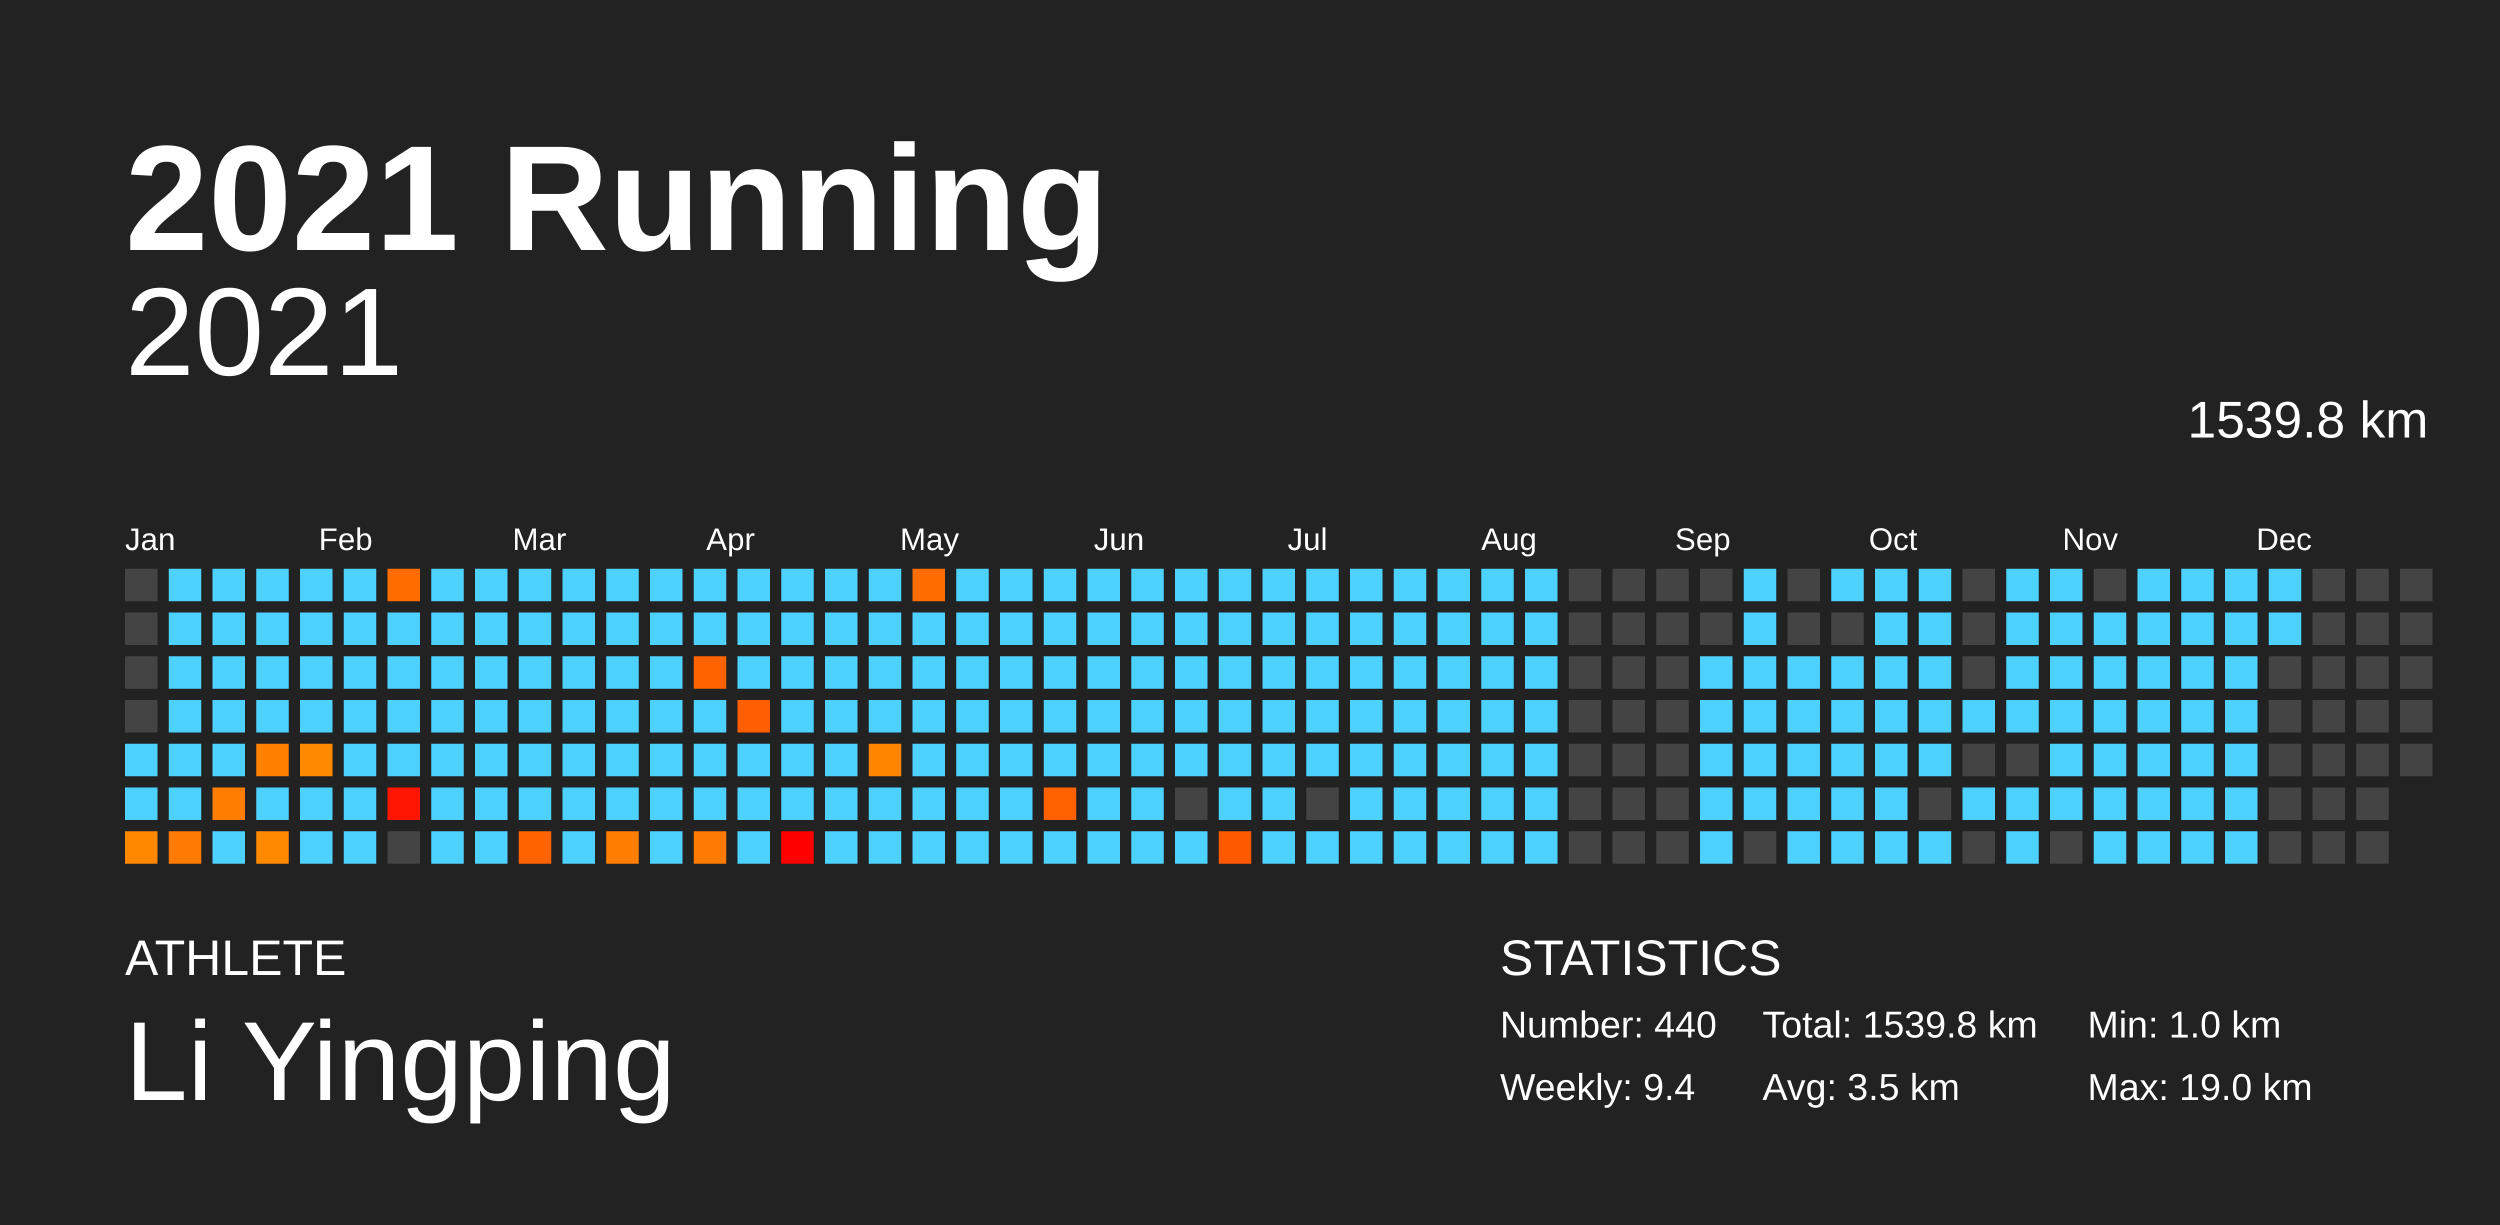
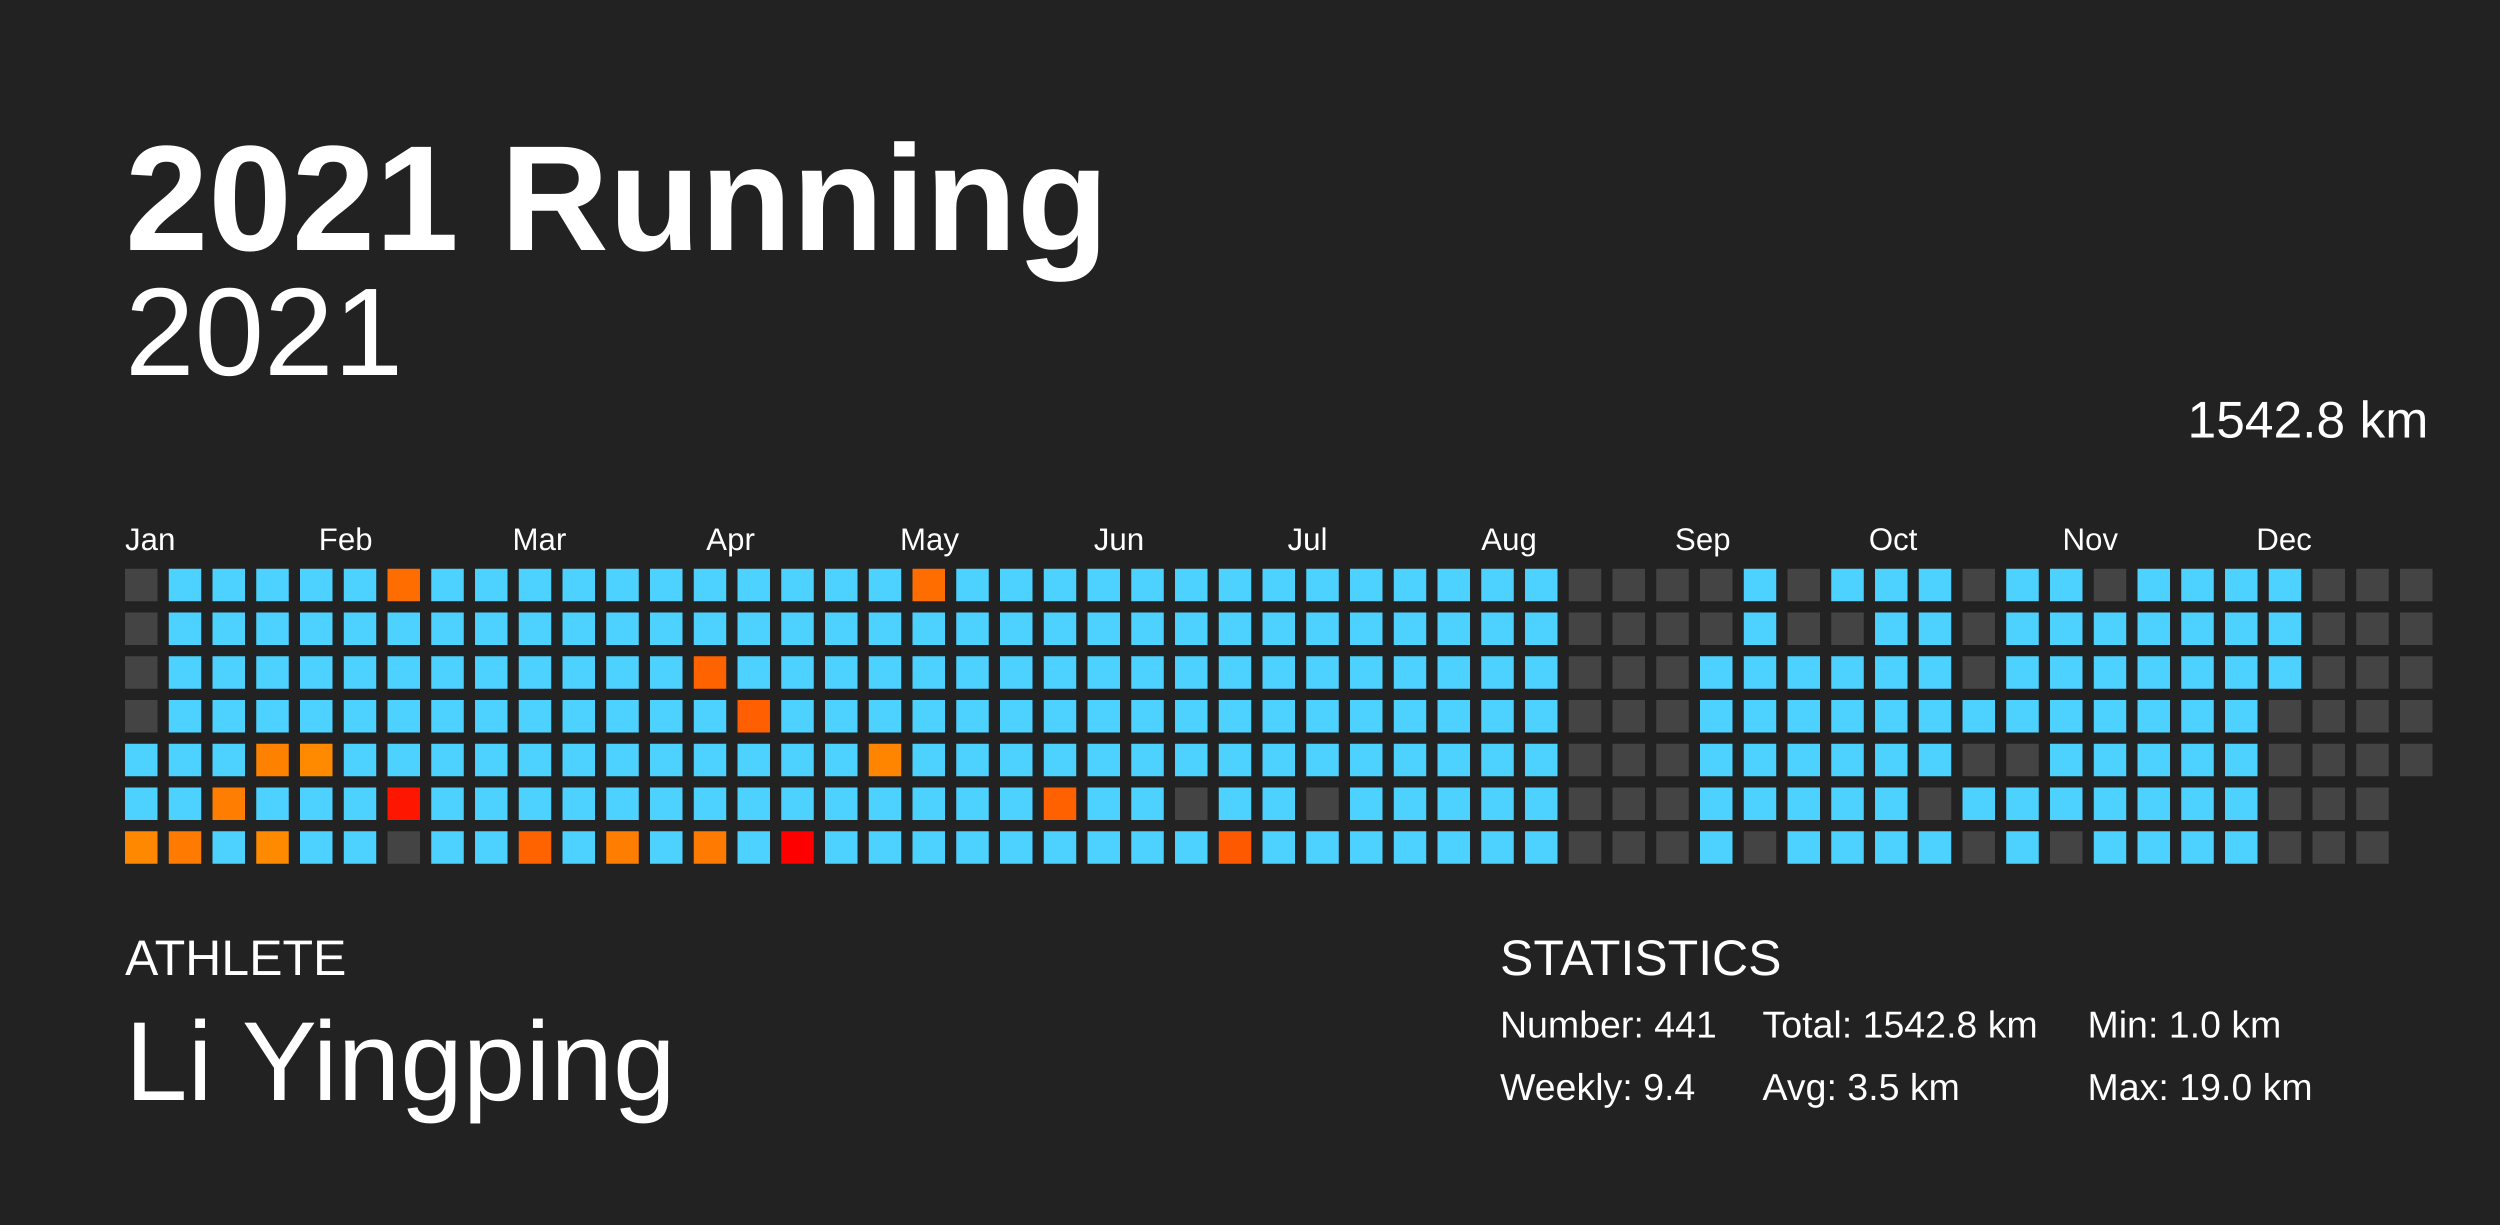
<svg xmlns="http://www.w3.org/2000/svg" baseProfile="full" height="98mm" version="1.1" viewBox="0,0,200,98" width="200mm">
  <defs />
  <rect fill="#222222" height="98" width="200" x="0" y="0" />
  <text fill="#FFFFFF" style="font-size:12px; font-family:Arial; font-weight:bold;" x="10" y="20">2021 Running</text>
  <text fill="#FFFFFF" style="font-size:4px; font-family:Arial" x="10" y="78">ATHLETE</text>
  <text fill="#FFFFFF" style="font-size:9px; font-family:Arial" x="10" y="88">Li Yingping</text>
  <text fill="#FFFFFF" style="font-size:4px; font-family:Arial" x="120" y="78">STATISTICS</text>
-   <text fill="#FFFFFF" style="font-size:3px; font-family:Arial" x="120" y="83">Number: 440</text>
+   <text fill="#FFFFFF" style="font-size:3px; font-family:Arial" x="120" y="83">Number: 441</text>
  <text fill="#FFFFFF" style="font-size:3px; font-family:Arial" x="120" y="88">Weekly: 9.4</text>
-   <text fill="#FFFFFF" style="font-size:3px; font-family:Arial" x="141" y="83">Total: 1539.8 km</text>
+   <text fill="#FFFFFF" style="font-size:3px; font-family:Arial" x="141" y="83">Total: 1542.8 km</text>
  <text fill="#FFFFFF" style="font-size:3px; font-family:Arial" x="141" y="88">Avg: 3.5 km</text>
  <text fill="#FFFFFF" style="font-size:3px; font-family:Arial" x="167" y="83">Min: 1.0 km</text>
  <text fill="#FFFFFF" style="font-size:3px; font-family:Arial" x="167" y="88">Max: 19.0 km</text>
  <text alignment-baseline="hanging" fill="#FFFFFF" style="font-size:10.0px; font-family:Arial;" x="10" y="30">2021</text>
-   <text alignment-baseline="hanging" fill="#FFFFFF" style="font-size:4.125px; font-family:Arial;" x="175" y="35">1539.8 km</text>
+   <text alignment-baseline="hanging" fill="#FFFFFF" style="font-size:4.125px; font-family:Arial;" x="175" y="35">1542.8 km</text>
  <text fill="#FFFFFF" style="font-size:2.5px; font-family:Arial" x="10.0" y="44">Jan</text>
  <text fill="#FFFFFF" style="font-size:2.5px; font-family:Arial" x="25.5" y="44">Feb</text>
  <text fill="#FFFFFF" style="font-size:2.5px; font-family:Arial" x="41.0" y="44">Mar</text>
  <text fill="#FFFFFF" style="font-size:2.5px; font-family:Arial" x="56.5" y="44">Apr</text>
  <text fill="#FFFFFF" style="font-size:2.5px; font-family:Arial" x="72.0" y="44">May</text>
  <text fill="#FFFFFF" style="font-size:2.5px; font-family:Arial" x="87.5" y="44">Jun</text>
  <text fill="#FFFFFF" style="font-size:2.5px; font-family:Arial" x="103.0" y="44">Jul</text>
  <text fill="#FFFFFF" style="font-size:2.5px; font-family:Arial" x="118.5" y="44">Aug</text>
  <text fill="#FFFFFF" style="font-size:2.5px; font-family:Arial" x="134.0" y="44">Sep</text>
  <text fill="#FFFFFF" style="font-size:2.5px; font-family:Arial" x="149.5" y="44">Oct</text>
  <text fill="#FFFFFF" style="font-size:2.5px; font-family:Arial" x="165.0" y="44">Nov</text>
  <text fill="#FFFFFF" style="font-size:2.5px; font-family:Arial" x="180.5" y="44">Dec</text>
  <rect fill="#444444" height="2.6" width="2.6" x="10.0" y="45.5" />
  <rect fill="#444444" height="2.6" width="2.6" x="10.0" y="49.0" />
  <rect fill="#444444" height="2.6" width="2.6" x="10.0" y="52.5" />
  <rect fill="#444444" height="2.6" width="2.6" x="10.0" y="56.0" />
  <rect fill="#4dd2ff" height="2.6" width="2.6" x="10.0" y="59.5" />
  <rect fill="#4dd2ff" height="2.6" width="2.6" x="10.0" y="63.0" />
  <rect fill="#ff8800" height="2.6" width="2.6" x="10.0" y="66.5" />
  <rect fill="#4dd2ff" height="2.6" width="2.6" x="13.5" y="45.5" />
  <rect fill="#4dd2ff" height="2.6" width="2.6" x="13.5" y="49.0" />
  <rect fill="#4dd2ff" height="2.6" width="2.6" x="13.5" y="52.5" />
  <rect fill="#4dd2ff" height="2.6" width="2.6" x="13.5" y="56.0" />
  <rect fill="#4dd2ff" height="2.6" width="2.6" x="13.5" y="59.5" />
  <rect fill="#4dd2ff" height="2.6" width="2.6" x="13.5" y="63.0" />
  <rect fill="#ff7a00" height="2.6" width="2.6" x="13.5" y="66.5" />
  <rect fill="#4dd2ff" height="2.6" width="2.6" x="17.0" y="45.5" />
  <rect fill="#4dd2ff" height="2.6" width="2.6" x="17.0" y="49.0" />
  <rect fill="#4dd2ff" height="2.6" width="2.6" x="17.0" y="52.5" />
  <rect fill="#4dd2ff" height="2.6" width="2.6" x="17.0" y="56.0" />
  <rect fill="#4dd2ff" height="2.6" width="2.6" x="17.0" y="59.5" />
  <rect fill="#ff7d00" height="2.6" width="2.6" x="17.0" y="63.0" />
  <rect fill="#4dd2ff" height="2.6" width="2.6" x="17.0" y="66.5" />
  <rect fill="#4dd2ff" height="2.6" width="2.6" x="20.5" y="45.5" />
  <rect fill="#4dd2ff" height="2.6" width="2.6" x="20.5" y="49.0" />
  <rect fill="#4dd2ff" height="2.6" width="2.6" x="20.5" y="52.5" />
  <rect fill="#4dd2ff" height="2.6" width="2.6" x="20.5" y="56.0" />
  <rect fill="#ff8100" height="2.6" width="2.6" x="20.5" y="59.5" />
  <rect fill="#4dd2ff" height="2.6" width="2.6" x="20.5" y="63.0" />
  <rect fill="#ff8a00" height="2.6" width="2.6" x="20.5" y="66.5" />
  <rect fill="#4dd2ff" height="2.6" width="2.6" x="24.0" y="45.5" />
  <rect fill="#4dd2ff" height="2.6" width="2.6" x="24.0" y="49.0" />
  <rect fill="#4dd2ff" height="2.6" width="2.6" x="24.0" y="52.5" />
  <rect fill="#4dd2ff" height="2.6" width="2.6" x="24.0" y="56.0" />
  <rect fill="#ff8a00" height="2.6" width="2.6" x="24.0" y="59.5" />
  <rect fill="#4dd2ff" height="2.6" width="2.6" x="24.0" y="63.0" />
  <rect fill="#4dd2ff" height="2.6" width="2.6" x="24.0" y="66.5" />
  <rect fill="#4dd2ff" height="2.6" width="2.6" x="27.5" y="45.5" />
  <rect fill="#4dd2ff" height="2.6" width="2.6" x="27.5" y="49.0" />
  <rect fill="#4dd2ff" height="2.6" width="2.6" x="27.5" y="52.5" />
  <rect fill="#4dd2ff" height="2.6" width="2.6" x="27.5" y="56.0" />
  <rect fill="#4dd2ff" height="2.6" width="2.6" x="27.5" y="59.5" />
  <rect fill="#4dd2ff" height="2.6" width="2.6" x="27.5" y="63.0" />
  <rect fill="#4dd2ff" height="2.6" width="2.6" x="27.5" y="66.5" />
  <rect fill="#ff6d00" height="2.6" width="2.6" x="31.0" y="45.5" />
  <rect fill="#4dd2ff" height="2.6" width="2.6" x="31.0" y="49.0" />
  <rect fill="#4dd2ff" height="2.6" width="2.6" x="31.0" y="52.5" />
  <rect fill="#4dd2ff" height="2.6" width="2.6" x="31.0" y="56.0" />
  <rect fill="#4dd2ff" height="2.6" width="2.6" x="31.0" y="59.5" />
  <rect fill="#ff1600" height="2.6" width="2.6" x="31.0" y="63.0" />
  <rect fill="#444444" height="2.6" width="2.6" x="31.0" y="66.5" />
  <rect fill="#4dd2ff" height="2.6" width="2.6" x="34.5" y="45.5" />
  <rect fill="#4dd2ff" height="2.6" width="2.6" x="34.5" y="49.0" />
  <rect fill="#4dd2ff" height="2.6" width="2.6" x="34.5" y="52.5" />
  <rect fill="#4dd2ff" height="2.6" width="2.6" x="34.5" y="56.0" />
  <rect fill="#4dd2ff" height="2.6" width="2.6" x="34.5" y="59.5" />
  <rect fill="#4dd2ff" height="2.6" width="2.6" x="34.5" y="63.0" />
  <rect fill="#4dd2ff" height="2.6" width="2.6" x="34.5" y="66.5" />
  <rect fill="#4dd2ff" height="2.6" width="2.6" x="38.0" y="45.5" />
  <rect fill="#4dd2ff" height="2.6" width="2.6" x="38.0" y="49.0" />
  <rect fill="#4dd2ff" height="2.6" width="2.6" x="38.0" y="52.5" />
  <rect fill="#4dd2ff" height="2.6" width="2.6" x="38.0" y="56.0" />
  <rect fill="#4dd2ff" height="2.6" width="2.6" x="38.0" y="59.5" />
  <rect fill="#4dd2ff" height="2.6" width="2.6" x="38.0" y="63.0" />
  <rect fill="#4dd2ff" height="2.6" width="2.6" x="38.0" y="66.5" />
  <rect fill="#4dd2ff" height="2.6" width="2.6" x="41.5" y="45.5" />
  <rect fill="#4dd2ff" height="2.6" width="2.6" x="41.5" y="49.0" />
  <rect fill="#4dd2ff" height="2.6" width="2.6" x="41.5" y="52.5" />
  <rect fill="#4dd2ff" height="2.6" width="2.6" x="41.5" y="56.0" />
  <rect fill="#4dd2ff" height="2.6" width="2.6" x="41.5" y="59.5" />
  <rect fill="#4dd2ff" height="2.6" width="2.6" x="41.5" y="63.0" />
  <rect fill="#ff6300" height="2.6" width="2.6" x="41.5" y="66.5" />
  <rect fill="#4dd2ff" height="2.6" width="2.6" x="45.0" y="45.5" />
  <rect fill="#4dd2ff" height="2.6" width="2.6" x="45.0" y="49.0" />
  <rect fill="#4dd2ff" height="2.6" width="2.6" x="45.0" y="52.5" />
  <rect fill="#4dd2ff" height="2.6" width="2.6" x="45.0" y="56.0" />
  <rect fill="#4dd2ff" height="2.6" width="2.6" x="45.0" y="59.5" />
  <rect fill="#4dd2ff" height="2.6" width="2.6" x="45.0" y="63.0" />
  <rect fill="#4dd2ff" height="2.6" width="2.6" x="45.0" y="66.5" />
  <rect fill="#4dd2ff" height="2.6" width="2.6" x="48.5" y="45.5" />
  <rect fill="#4dd2ff" height="2.6" width="2.6" x="48.5" y="49.0" />
  <rect fill="#4dd2ff" height="2.6" width="2.6" x="48.5" y="52.5" />
  <rect fill="#4dd2ff" height="2.6" width="2.6" x="48.5" y="56.0" />
  <rect fill="#4dd2ff" height="2.6" width="2.6" x="48.5" y="59.5" />
  <rect fill="#4dd2ff" height="2.6" width="2.6" x="48.5" y="63.0" />
  <rect fill="#ff7d00" height="2.6" width="2.6" x="48.5" y="66.5" />
  <rect fill="#4dd2ff" height="2.6" width="2.6" x="52.0" y="45.5" />
  <rect fill="#4dd2ff" height="2.6" width="2.6" x="52.0" y="49.0" />
  <rect fill="#4dd2ff" height="2.6" width="2.6" x="52.0" y="52.5" />
  <rect fill="#4dd2ff" height="2.6" width="2.6" x="52.0" y="56.0" />
  <rect fill="#4dd2ff" height="2.6" width="2.6" x="52.0" y="59.5" />
  <rect fill="#4dd2ff" height="2.6" width="2.6" x="52.0" y="63.0" />
  <rect fill="#4dd2ff" height="2.6" width="2.6" x="52.0" y="66.5" />
  <rect fill="#4dd2ff" height="2.6" width="2.6" x="55.5" y="45.5" />
  <rect fill="#4dd2ff" height="2.6" width="2.6" x="55.5" y="49.0" />
  <rect fill="#ff6300" height="2.6" width="2.6" x="55.5" y="52.5" />
  <rect fill="#4dd2ff" height="2.6" width="2.6" x="55.5" y="56.0" />
  <rect fill="#4dd2ff" height="2.6" width="2.6" x="55.5" y="59.5" />
  <rect fill="#4dd2ff" height="2.6" width="2.6" x="55.5" y="63.0" />
  <rect fill="#ff7a00" height="2.6" width="2.6" x="55.5" y="66.5" />
  <rect fill="#4dd2ff" height="2.6" width="2.6" x="59.0" y="45.5" />
  <rect fill="#4dd2ff" height="2.6" width="2.6" x="59.0" y="49.0" />
  <rect fill="#4dd2ff" height="2.6" width="2.6" x="59.0" y="52.5" />
  <rect fill="#ff5f00" height="2.6" width="2.6" x="59.0" y="56.0" />
  <rect fill="#4dd2ff" height="2.6" width="2.6" x="59.0" y="59.5" />
  <rect fill="#4dd2ff" height="2.6" width="2.6" x="59.0" y="63.0" />
  <rect fill="#4dd2ff" height="2.6" width="2.6" x="59.0" y="66.5" />
  <rect fill="#4dd2ff" height="2.6" width="2.6" x="62.5" y="45.5" />
  <rect fill="#4dd2ff" height="2.6" width="2.6" x="62.5" y="49.0" />
  <rect fill="#4dd2ff" height="2.6" width="2.6" x="62.5" y="52.5" />
  <rect fill="#4dd2ff" height="2.6" width="2.6" x="62.5" y="56.0" />
  <rect fill="#4dd2ff" height="2.6" width="2.6" x="62.5" y="59.5" />
  <rect fill="#4dd2ff" height="2.6" width="2.6" x="62.5" y="63.0" />
  <rect fill="red" height="2.6" width="2.6" x="62.5" y="66.5" />
  <rect fill="#4dd2ff" height="2.6" width="2.6" x="66.0" y="45.5" />
  <rect fill="#4dd2ff" height="2.6" width="2.6" x="66.0" y="49.0" />
  <rect fill="#4dd2ff" height="2.6" width="2.6" x="66.0" y="52.5" />
  <rect fill="#4dd2ff" height="2.6" width="2.6" x="66.0" y="56.0" />
  <rect fill="#4dd2ff" height="2.6" width="2.6" x="66.0" y="59.5" />
  <rect fill="#4dd2ff" height="2.6" width="2.6" x="66.0" y="63.0" />
  <rect fill="#4dd2ff" height="2.6" width="2.6" x="66.0" y="66.5" />
  <rect fill="#4dd2ff" height="2.6" width="2.6" x="69.5" y="45.5" />
  <rect fill="#4dd2ff" height="2.6" width="2.6" x="69.5" y="49.0" />
  <rect fill="#4dd2ff" height="2.6" width="2.6" x="69.5" y="52.5" />
  <rect fill="#4dd2ff" height="2.6" width="2.6" x="69.5" y="56.0" />
  <rect fill="#ff8500" height="2.6" width="2.6" x="69.5" y="59.5" />
  <rect fill="#4dd2ff" height="2.6" width="2.6" x="69.5" y="63.0" />
  <rect fill="#4dd2ff" height="2.6" width="2.6" x="69.5" y="66.5" />
  <rect fill="#ff6c00" height="2.6" width="2.6" x="73.0" y="45.5" />
  <rect fill="#4dd2ff" height="2.6" width="2.6" x="73.0" y="49.0" />
  <rect fill="#4dd2ff" height="2.6" width="2.6" x="73.0" y="52.5" />
  <rect fill="#4dd2ff" height="2.6" width="2.6" x="73.0" y="56.0" />
  <rect fill="#4dd2ff" height="2.6" width="2.6" x="73.0" y="59.5" />
  <rect fill="#4dd2ff" height="2.6" width="2.6" x="73.0" y="63.0" />
  <rect fill="#4dd2ff" height="2.6" width="2.6" x="73.0" y="66.5" />
  <rect fill="#4dd2ff" height="2.6" width="2.6" x="76.5" y="45.5" />
  <rect fill="#4dd2ff" height="2.6" width="2.6" x="76.5" y="49.0" />
  <rect fill="#4dd2ff" height="2.6" width="2.6" x="76.5" y="52.5" />
  <rect fill="#4dd2ff" height="2.6" width="2.6" x="76.5" y="56.0" />
  <rect fill="#4dd2ff" height="2.6" width="2.6" x="76.5" y="59.5" />
  <rect fill="#4dd2ff" height="2.6" width="2.6" x="76.5" y="63.0" />
  <rect fill="#4dd2ff" height="2.6" width="2.6" x="76.5" y="66.5" />
  <rect fill="#4dd2ff" height="2.6" width="2.6" x="80.0" y="45.5" />
  <rect fill="#4dd2ff" height="2.6" width="2.6" x="80.0" y="49.0" />
  <rect fill="#4dd2ff" height="2.6" width="2.6" x="80.0" y="52.5" />
  <rect fill="#4dd2ff" height="2.6" width="2.6" x="80.0" y="56.0" />
  <rect fill="#4dd2ff" height="2.6" width="2.6" x="80.0" y="59.5" />
  <rect fill="#4dd2ff" height="2.6" width="2.6" x="80.0" y="63.0" />
  <rect fill="#4dd2ff" height="2.6" width="2.6" x="80.0" y="66.5" />
  <rect fill="#4dd2ff" height="2.6" width="2.6" x="83.5" y="45.5" />
  <rect fill="#4dd2ff" height="2.6" width="2.6" x="83.5" y="49.0" />
  <rect fill="#4dd2ff" height="2.6" width="2.6" x="83.5" y="52.5" />
  <rect fill="#4dd2ff" height="2.6" width="2.6" x="83.5" y="56.0" />
  <rect fill="#4dd2ff" height="2.6" width="2.6" x="83.5" y="59.5" />
  <rect fill="#ff6100" height="2.6" width="2.6" x="83.5" y="63.0" />
  <rect fill="#4dd2ff" height="2.6" width="2.6" x="83.5" y="66.5" />
  <rect fill="#4dd2ff" height="2.6" width="2.6" x="87.0" y="45.5" />
  <rect fill="#4dd2ff" height="2.6" width="2.6" x="87.0" y="49.0" />
  <rect fill="#4dd2ff" height="2.6" width="2.6" x="87.0" y="52.5" />
  <rect fill="#4dd2ff" height="2.6" width="2.6" x="87.0" y="56.0" />
  <rect fill="#4dd2ff" height="2.6" width="2.6" x="87.0" y="59.5" />
  <rect fill="#4dd2ff" height="2.6" width="2.6" x="87.0" y="63.0" />
  <rect fill="#4dd2ff" height="2.6" width="2.6" x="87.0" y="66.5" />
  <rect fill="#4dd2ff" height="2.6" width="2.6" x="90.5" y="45.5" />
  <rect fill="#4dd2ff" height="2.6" width="2.6" x="90.5" y="49.0" />
  <rect fill="#4dd2ff" height="2.6" width="2.6" x="90.5" y="52.5" />
  <rect fill="#4dd2ff" height="2.6" width="2.6" x="90.5" y="56.0" />
  <rect fill="#4dd2ff" height="2.6" width="2.6" x="90.5" y="59.5" />
  <rect fill="#4dd2ff" height="2.6" width="2.6" x="90.5" y="63.0" />
  <rect fill="#4dd2ff" height="2.6" width="2.6" x="90.5" y="66.5" />
  <rect fill="#4dd2ff" height="2.6" width="2.6" x="94.0" y="45.5" />
  <rect fill="#4dd2ff" height="2.6" width="2.6" x="94.0" y="49.0" />
  <rect fill="#4dd2ff" height="2.6" width="2.6" x="94.0" y="52.5" />
  <rect fill="#4dd2ff" height="2.6" width="2.6" x="94.0" y="56.0" />
  <rect fill="#4dd2ff" height="2.6" width="2.6" x="94.0" y="59.5" />
  <rect fill="#444444" height="2.6" width="2.6" x="94.0" y="63.0" />
  <rect fill="#4dd2ff" height="2.6" width="2.6" x="94.0" y="66.5" />
  <rect fill="#4dd2ff" height="2.6" width="2.6" x="97.5" y="45.5" />
  <rect fill="#4dd2ff" height="2.6" width="2.6" x="97.5" y="49.0" />
  <rect fill="#4dd2ff" height="2.6" width="2.6" x="97.5" y="52.5" />
  <rect fill="#4dd2ff" height="2.6" width="2.6" x="97.5" y="56.0" />
  <rect fill="#4dd2ff" height="2.6" width="2.6" x="97.5" y="59.5" />
  <rect fill="#4dd2ff" height="2.6" width="2.6" x="97.5" y="63.0" />
  <rect fill="#ff5900" height="2.6" width="2.6" x="97.5" y="66.5" />
  <rect fill="#4dd2ff" height="2.6" width="2.6" x="101.0" y="45.5" />
  <rect fill="#4dd2ff" height="2.6" width="2.6" x="101.0" y="49.0" />
  <rect fill="#4dd2ff" height="2.6" width="2.6" x="101.0" y="52.5" />
  <rect fill="#4dd2ff" height="2.6" width="2.6" x="101.0" y="56.0" />
  <rect fill="#4dd2ff" height="2.6" width="2.6" x="101.0" y="59.5" />
  <rect fill="#4dd2ff" height="2.6" width="2.6" x="101.0" y="63.0" />
  <rect fill="#4dd2ff" height="2.6" width="2.6" x="101.0" y="66.5" />
  <rect fill="#4dd2ff" height="2.6" width="2.6" x="104.5" y="45.5" />
  <rect fill="#4dd2ff" height="2.6" width="2.6" x="104.5" y="49.0" />
  <rect fill="#4dd2ff" height="2.6" width="2.6" x="104.5" y="52.5" />
  <rect fill="#4dd2ff" height="2.6" width="2.6" x="104.5" y="56.0" />
  <rect fill="#4dd2ff" height="2.6" width="2.6" x="104.5" y="59.5" />
  <rect fill="#444444" height="2.6" width="2.6" x="104.5" y="63.0" />
  <rect fill="#4dd2ff" height="2.6" width="2.6" x="104.5" y="66.5" />
  <rect fill="#4dd2ff" height="2.6" width="2.6" x="108.0" y="45.5" />
  <rect fill="#4dd2ff" height="2.6" width="2.6" x="108.0" y="49.0" />
  <rect fill="#4dd2ff" height="2.6" width="2.6" x="108.0" y="52.5" />
  <rect fill="#4dd2ff" height="2.6" width="2.6" x="108.0" y="56.0" />
  <rect fill="#4dd2ff" height="2.6" width="2.6" x="108.0" y="59.5" />
  <rect fill="#4dd2ff" height="2.6" width="2.6" x="108.0" y="63.0" />
  <rect fill="#4dd2ff" height="2.6" width="2.6" x="108.0" y="66.5" />
  <rect fill="#4dd2ff" height="2.6" width="2.6" x="111.5" y="45.5" />
  <rect fill="#4dd2ff" height="2.6" width="2.6" x="111.5" y="49.0" />
  <rect fill="#4dd2ff" height="2.6" width="2.6" x="111.5" y="52.5" />
  <rect fill="#4dd2ff" height="2.6" width="2.6" x="111.5" y="56.0" />
  <rect fill="#4dd2ff" height="2.6" width="2.6" x="111.5" y="59.5" />
  <rect fill="#4dd2ff" height="2.6" width="2.6" x="111.5" y="63.0" />
  <rect fill="#4dd2ff" height="2.6" width="2.6" x="111.5" y="66.5" />
  <rect fill="#4dd2ff" height="2.6" width="2.6" x="115.0" y="45.5" />
  <rect fill="#4dd2ff" height="2.6" width="2.6" x="115.0" y="49.0" />
  <rect fill="#4dd2ff" height="2.6" width="2.6" x="115.0" y="52.5" />
  <rect fill="#4dd2ff" height="2.6" width="2.6" x="115.0" y="56.0" />
  <rect fill="#4dd2ff" height="2.6" width="2.6" x="115.0" y="59.5" />
  <rect fill="#4dd2ff" height="2.6" width="2.6" x="115.0" y="63.0" />
  <rect fill="#4dd2ff" height="2.6" width="2.6" x="115.0" y="66.5" />
  <rect fill="#4dd2ff" height="2.6" width="2.6" x="118.5" y="45.5" />
  <rect fill="#4dd2ff" height="2.6" width="2.6" x="118.5" y="49.0" />
  <rect fill="#4dd2ff" height="2.6" width="2.6" x="118.5" y="52.5" />
  <rect fill="#4dd2ff" height="2.6" width="2.6" x="118.5" y="56.0" />
  <rect fill="#4dd2ff" height="2.6" width="2.6" x="118.5" y="59.5" />
  <rect fill="#4dd2ff" height="2.6" width="2.6" x="118.5" y="63.0" />
  <rect fill="#4dd2ff" height="2.6" width="2.6" x="118.5" y="66.5" />
  <rect fill="#4dd2ff" height="2.6" width="2.6" x="122.0" y="45.5" />
  <rect fill="#4dd2ff" height="2.6" width="2.6" x="122.0" y="49.0" />
  <rect fill="#4dd2ff" height="2.6" width="2.6" x="122.0" y="52.5" />
  <rect fill="#4dd2ff" height="2.6" width="2.6" x="122.0" y="56.0" />
  <rect fill="#4dd2ff" height="2.6" width="2.6" x="122.0" y="59.5" />
  <rect fill="#4dd2ff" height="2.6" width="2.6" x="122.0" y="63.0" />
  <rect fill="#4dd2ff" height="2.6" width="2.6" x="122.0" y="66.5" />
  <rect fill="#444444" height="2.6" width="2.6" x="125.5" y="45.5" />
  <rect fill="#444444" height="2.6" width="2.6" x="125.5" y="49.0" />
  <rect fill="#444444" height="2.6" width="2.6" x="125.5" y="52.5" />
  <rect fill="#444444" height="2.6" width="2.6" x="125.5" y="56.0" />
  <rect fill="#444444" height="2.6" width="2.6" x="125.5" y="59.5" />
  <rect fill="#444444" height="2.6" width="2.6" x="125.5" y="63.0" />
  <rect fill="#444444" height="2.6" width="2.6" x="125.5" y="66.5" />
  <rect fill="#444444" height="2.6" width="2.6" x="129.0" y="45.5" />
  <rect fill="#444444" height="2.6" width="2.6" x="129.0" y="49.0" />
  <rect fill="#444444" height="2.6" width="2.6" x="129.0" y="52.5" />
  <rect fill="#444444" height="2.6" width="2.6" x="129.0" y="56.0" />
  <rect fill="#444444" height="2.6" width="2.6" x="129.0" y="59.5" />
  <rect fill="#444444" height="2.6" width="2.6" x="129.0" y="63.0" />
  <rect fill="#444444" height="2.6" width="2.6" x="129.0" y="66.5" />
  <rect fill="#444444" height="2.6" width="2.6" x="132.5" y="45.5" />
  <rect fill="#444444" height="2.6" width="2.6" x="132.5" y="49.0" />
  <rect fill="#444444" height="2.6" width="2.6" x="132.5" y="52.5" />
  <rect fill="#444444" height="2.6" width="2.6" x="132.5" y="56.0" />
  <rect fill="#444444" height="2.6" width="2.6" x="132.5" y="59.5" />
  <rect fill="#444444" height="2.6" width="2.6" x="132.5" y="63.0" />
  <rect fill="#444444" height="2.6" width="2.6" x="132.5" y="66.5" />
  <rect fill="#444444" height="2.6" width="2.6" x="136.0" y="45.5" />
  <rect fill="#444444" height="2.6" width="2.6" x="136.0" y="49.0" />
  <rect fill="#4dd2ff" height="2.6" width="2.6" x="136.0" y="52.5" />
  <rect fill="#4dd2ff" height="2.6" width="2.6" x="136.0" y="56.0" />
  <rect fill="#4dd2ff" height="2.6" width="2.6" x="136.0" y="59.5" />
  <rect fill="#4dd2ff" height="2.6" width="2.6" x="136.0" y="63.0" />
  <rect fill="#4dd2ff" height="2.6" width="2.6" x="136.0" y="66.5" />
  <rect fill="#4dd2ff" height="2.6" width="2.6" x="139.5" y="45.5" />
  <rect fill="#4dd2ff" height="2.6" width="2.6" x="139.5" y="49.0" />
  <rect fill="#4dd2ff" height="2.6" width="2.6" x="139.5" y="52.5" />
  <rect fill="#4dd2ff" height="2.6" width="2.6" x="139.5" y="56.0" />
  <rect fill="#4dd2ff" height="2.6" width="2.6" x="139.5" y="59.5" />
  <rect fill="#4dd2ff" height="2.6" width="2.6" x="139.5" y="63.0" />
  <rect fill="#444444" height="2.6" width="2.6" x="139.5" y="66.5" />
  <rect fill="#444444" height="2.6" width="2.6" x="143.0" y="45.5" />
  <rect fill="#444444" height="2.6" width="2.6" x="143.0" y="49.0" />
  <rect fill="#4dd2ff" height="2.6" width="2.6" x="143.0" y="52.5" />
  <rect fill="#4dd2ff" height="2.6" width="2.6" x="143.0" y="56.0" />
  <rect fill="#4dd2ff" height="2.6" width="2.6" x="143.0" y="59.5" />
  <rect fill="#4dd2ff" height="2.6" width="2.6" x="143.0" y="63.0" />
  <rect fill="#4dd2ff" height="2.6" width="2.6" x="143.0" y="66.5" />
  <rect fill="#4dd2ff" height="2.6" width="2.6" x="146.5" y="45.5" />
  <rect fill="#444444" height="2.6" width="2.6" x="146.5" y="49.0" />
  <rect fill="#4dd2ff" height="2.6" width="2.6" x="146.5" y="52.5" />
  <rect fill="#4dd2ff" height="2.6" width="2.6" x="146.5" y="56.0" />
  <rect fill="#4dd2ff" height="2.6" width="2.6" x="146.5" y="59.5" />
  <rect fill="#4dd2ff" height="2.6" width="2.6" x="146.5" y="63.0" />
  <rect fill="#4dd2ff" height="2.6" width="2.6" x="146.5" y="66.5" />
  <rect fill="#4dd2ff" height="2.6" width="2.6" x="150.0" y="45.5" />
  <rect fill="#4dd2ff" height="2.6" width="2.6" x="150.0" y="49.0" />
  <rect fill="#4dd2ff" height="2.6" width="2.6" x="150.0" y="52.5" />
  <rect fill="#4dd2ff" height="2.6" width="2.6" x="150.0" y="56.0" />
  <rect fill="#4dd2ff" height="2.6" width="2.6" x="150.0" y="59.5" />
  <rect fill="#4dd2ff" height="2.6" width="2.6" x="150.0" y="63.0" />
  <rect fill="#4dd2ff" height="2.6" width="2.6" x="150.0" y="66.5" />
  <rect fill="#4dd2ff" height="2.6" width="2.6" x="153.5" y="45.5" />
  <rect fill="#4dd2ff" height="2.6" width="2.6" x="153.5" y="49.0" />
  <rect fill="#4dd2ff" height="2.6" width="2.6" x="153.5" y="52.5" />
  <rect fill="#4dd2ff" height="2.6" width="2.6" x="153.5" y="56.0" />
  <rect fill="#4dd2ff" height="2.6" width="2.6" x="153.5" y="59.5" />
  <rect fill="#444444" height="2.6" width="2.6" x="153.5" y="63.0" />
  <rect fill="#4dd2ff" height="2.6" width="2.6" x="153.5" y="66.5" />
  <rect fill="#444444" height="2.6" width="2.6" x="157.0" y="45.5" />
  <rect fill="#444444" height="2.6" width="2.6" x="157.0" y="49.0" />
  <rect fill="#444444" height="2.6" width="2.6" x="157.0" y="52.5" />
  <rect fill="#4dd2ff" height="2.6" width="2.6" x="157.0" y="56.0" />
  <rect fill="#444444" height="2.6" width="2.6" x="157.0" y="59.5" />
  <rect fill="#4dd2ff" height="2.6" width="2.6" x="157.0" y="63.0" />
  <rect fill="#444444" height="2.6" width="2.6" x="157.0" y="66.5" />
  <rect fill="#4dd2ff" height="2.6" width="2.6" x="160.5" y="45.5" />
  <rect fill="#4dd2ff" height="2.6" width="2.6" x="160.5" y="49.0" />
  <rect fill="#4dd2ff" height="2.6" width="2.6" x="160.5" y="52.5" />
  <rect fill="#4dd2ff" height="2.6" width="2.6" x="160.5" y="56.0" />
  <rect fill="#444444" height="2.6" width="2.6" x="160.5" y="59.5" />
  <rect fill="#4dd2ff" height="2.6" width="2.6" x="160.5" y="63.0" />
  <rect fill="#4dd2ff" height="2.6" width="2.6" x="160.5" y="66.5" />
  <rect fill="#4dd2ff" height="2.6" width="2.6" x="164.0" y="45.5" />
  <rect fill="#4dd2ff" height="2.6" width="2.6" x="164.0" y="49.0" />
  <rect fill="#4dd2ff" height="2.6" width="2.6" x="164.0" y="52.5" />
  <rect fill="#4dd2ff" height="2.6" width="2.6" x="164.0" y="56.0" />
  <rect fill="#4dd2ff" height="2.6" width="2.6" x="164.0" y="59.5" />
  <rect fill="#4dd2ff" height="2.6" width="2.6" x="164.0" y="63.0" />
  <rect fill="#444444" height="2.6" width="2.6" x="164.0" y="66.5" />
  <rect fill="#444444" height="2.6" width="2.6" x="167.5" y="45.5" />
  <rect fill="#4dd2ff" height="2.6" width="2.6" x="167.5" y="49.0" />
  <rect fill="#4dd2ff" height="2.6" width="2.6" x="167.5" y="52.5" />
  <rect fill="#4dd2ff" height="2.6" width="2.6" x="167.5" y="56.0" />
  <rect fill="#4dd2ff" height="2.6" width="2.6" x="167.5" y="59.5" />
  <rect fill="#4dd2ff" height="2.6" width="2.6" x="167.5" y="63.0" />
  <rect fill="#4dd2ff" height="2.6" width="2.6" x="167.5" y="66.5" />
  <rect fill="#4dd2ff" height="2.6" width="2.6" x="171.0" y="45.5" />
  <rect fill="#4dd2ff" height="2.6" width="2.6" x="171.0" y="49.0" />
  <rect fill="#4dd2ff" height="2.6" width="2.6" x="171.0" y="52.5" />
  <rect fill="#4dd2ff" height="2.6" width="2.6" x="171.0" y="56.0" />
  <rect fill="#4dd2ff" height="2.6" width="2.6" x="171.0" y="59.5" />
  <rect fill="#4dd2ff" height="2.6" width="2.6" x="171.0" y="63.0" />
  <rect fill="#4dd2ff" height="2.6" width="2.6" x="171.0" y="66.5" />
  <rect fill="#4dd2ff" height="2.6" width="2.6" x="174.5" y="45.5" />
  <rect fill="#4dd2ff" height="2.6" width="2.6" x="174.5" y="49.0" />
  <rect fill="#4dd2ff" height="2.6" width="2.6" x="174.5" y="52.5" />
  <rect fill="#4dd2ff" height="2.6" width="2.6" x="174.5" y="56.0" />
  <rect fill="#4dd2ff" height="2.6" width="2.6" x="174.5" y="59.5" />
  <rect fill="#4dd2ff" height="2.6" width="2.6" x="174.5" y="63.0" />
  <rect fill="#4dd2ff" height="2.6" width="2.6" x="174.5" y="66.5" />
  <rect fill="#4dd2ff" height="2.6" width="2.6" x="178.0" y="45.5" />
  <rect fill="#4dd2ff" height="2.6" width="2.6" x="178.0" y="49.0" />
  <rect fill="#4dd2ff" height="2.6" width="2.6" x="178.0" y="52.5" />
  <rect fill="#4dd2ff" height="2.6" width="2.6" x="178.0" y="56.0" />
  <rect fill="#4dd2ff" height="2.6" width="2.6" x="178.0" y="59.5" />
  <rect fill="#4dd2ff" height="2.6" width="2.6" x="178.0" y="63.0" />
  <rect fill="#4dd2ff" height="2.6" width="2.6" x="178.0" y="66.5" />
  <rect fill="#4dd2ff" height="2.6" width="2.6" x="181.5" y="45.5" />
  <rect fill="#4dd2ff" height="2.6" width="2.6" x="181.5" y="49.0" />
-   <rect fill="#444444" height="2.6" width="2.6" x="181.5" y="52.5" />
+   <rect fill="#4dd2ff" height="2.6" width="2.6" x="181.5" y="52.5" />
  <rect fill="#444444" height="2.6" width="2.6" x="181.5" y="56.0" />
  <rect fill="#444444" height="2.6" width="2.6" x="181.5" y="59.5" />
  <rect fill="#444444" height="2.6" width="2.6" x="181.5" y="63.0" />
  <rect fill="#444444" height="2.6" width="2.6" x="181.5" y="66.5" />
  <rect fill="#444444" height="2.6" width="2.6" x="185.0" y="45.5" />
  <rect fill="#444444" height="2.6" width="2.6" x="185.0" y="49.0" />
  <rect fill="#444444" height="2.6" width="2.6" x="185.0" y="52.5" />
  <rect fill="#444444" height="2.6" width="2.6" x="185.0" y="56.0" />
  <rect fill="#444444" height="2.6" width="2.6" x="185.0" y="59.5" />
  <rect fill="#444444" height="2.6" width="2.6" x="185.0" y="63.0" />
  <rect fill="#444444" height="2.6" width="2.6" x="185.0" y="66.5" />
  <rect fill="#444444" height="2.6" width="2.6" x="188.5" y="45.5" />
  <rect fill="#444444" height="2.6" width="2.6" x="188.5" y="49.0" />
  <rect fill="#444444" height="2.6" width="2.6" x="188.5" y="52.5" />
  <rect fill="#444444" height="2.6" width="2.6" x="188.5" y="56.0" />
  <rect fill="#444444" height="2.6" width="2.6" x="188.5" y="59.5" />
  <rect fill="#444444" height="2.6" width="2.6" x="188.5" y="63.0" />
  <rect fill="#444444" height="2.6" width="2.6" x="188.5" y="66.5" />
  <rect fill="#444444" height="2.6" width="2.6" x="192.0" y="45.5" />
  <rect fill="#444444" height="2.6" width="2.6" x="192.0" y="49.0" />
  <rect fill="#444444" height="2.6" width="2.6" x="192.0" y="52.5" />
  <rect fill="#444444" height="2.6" width="2.6" x="192.0" y="56.0" />
  <rect fill="#444444" height="2.6" width="2.6" x="192.0" y="59.5" />
</svg>
